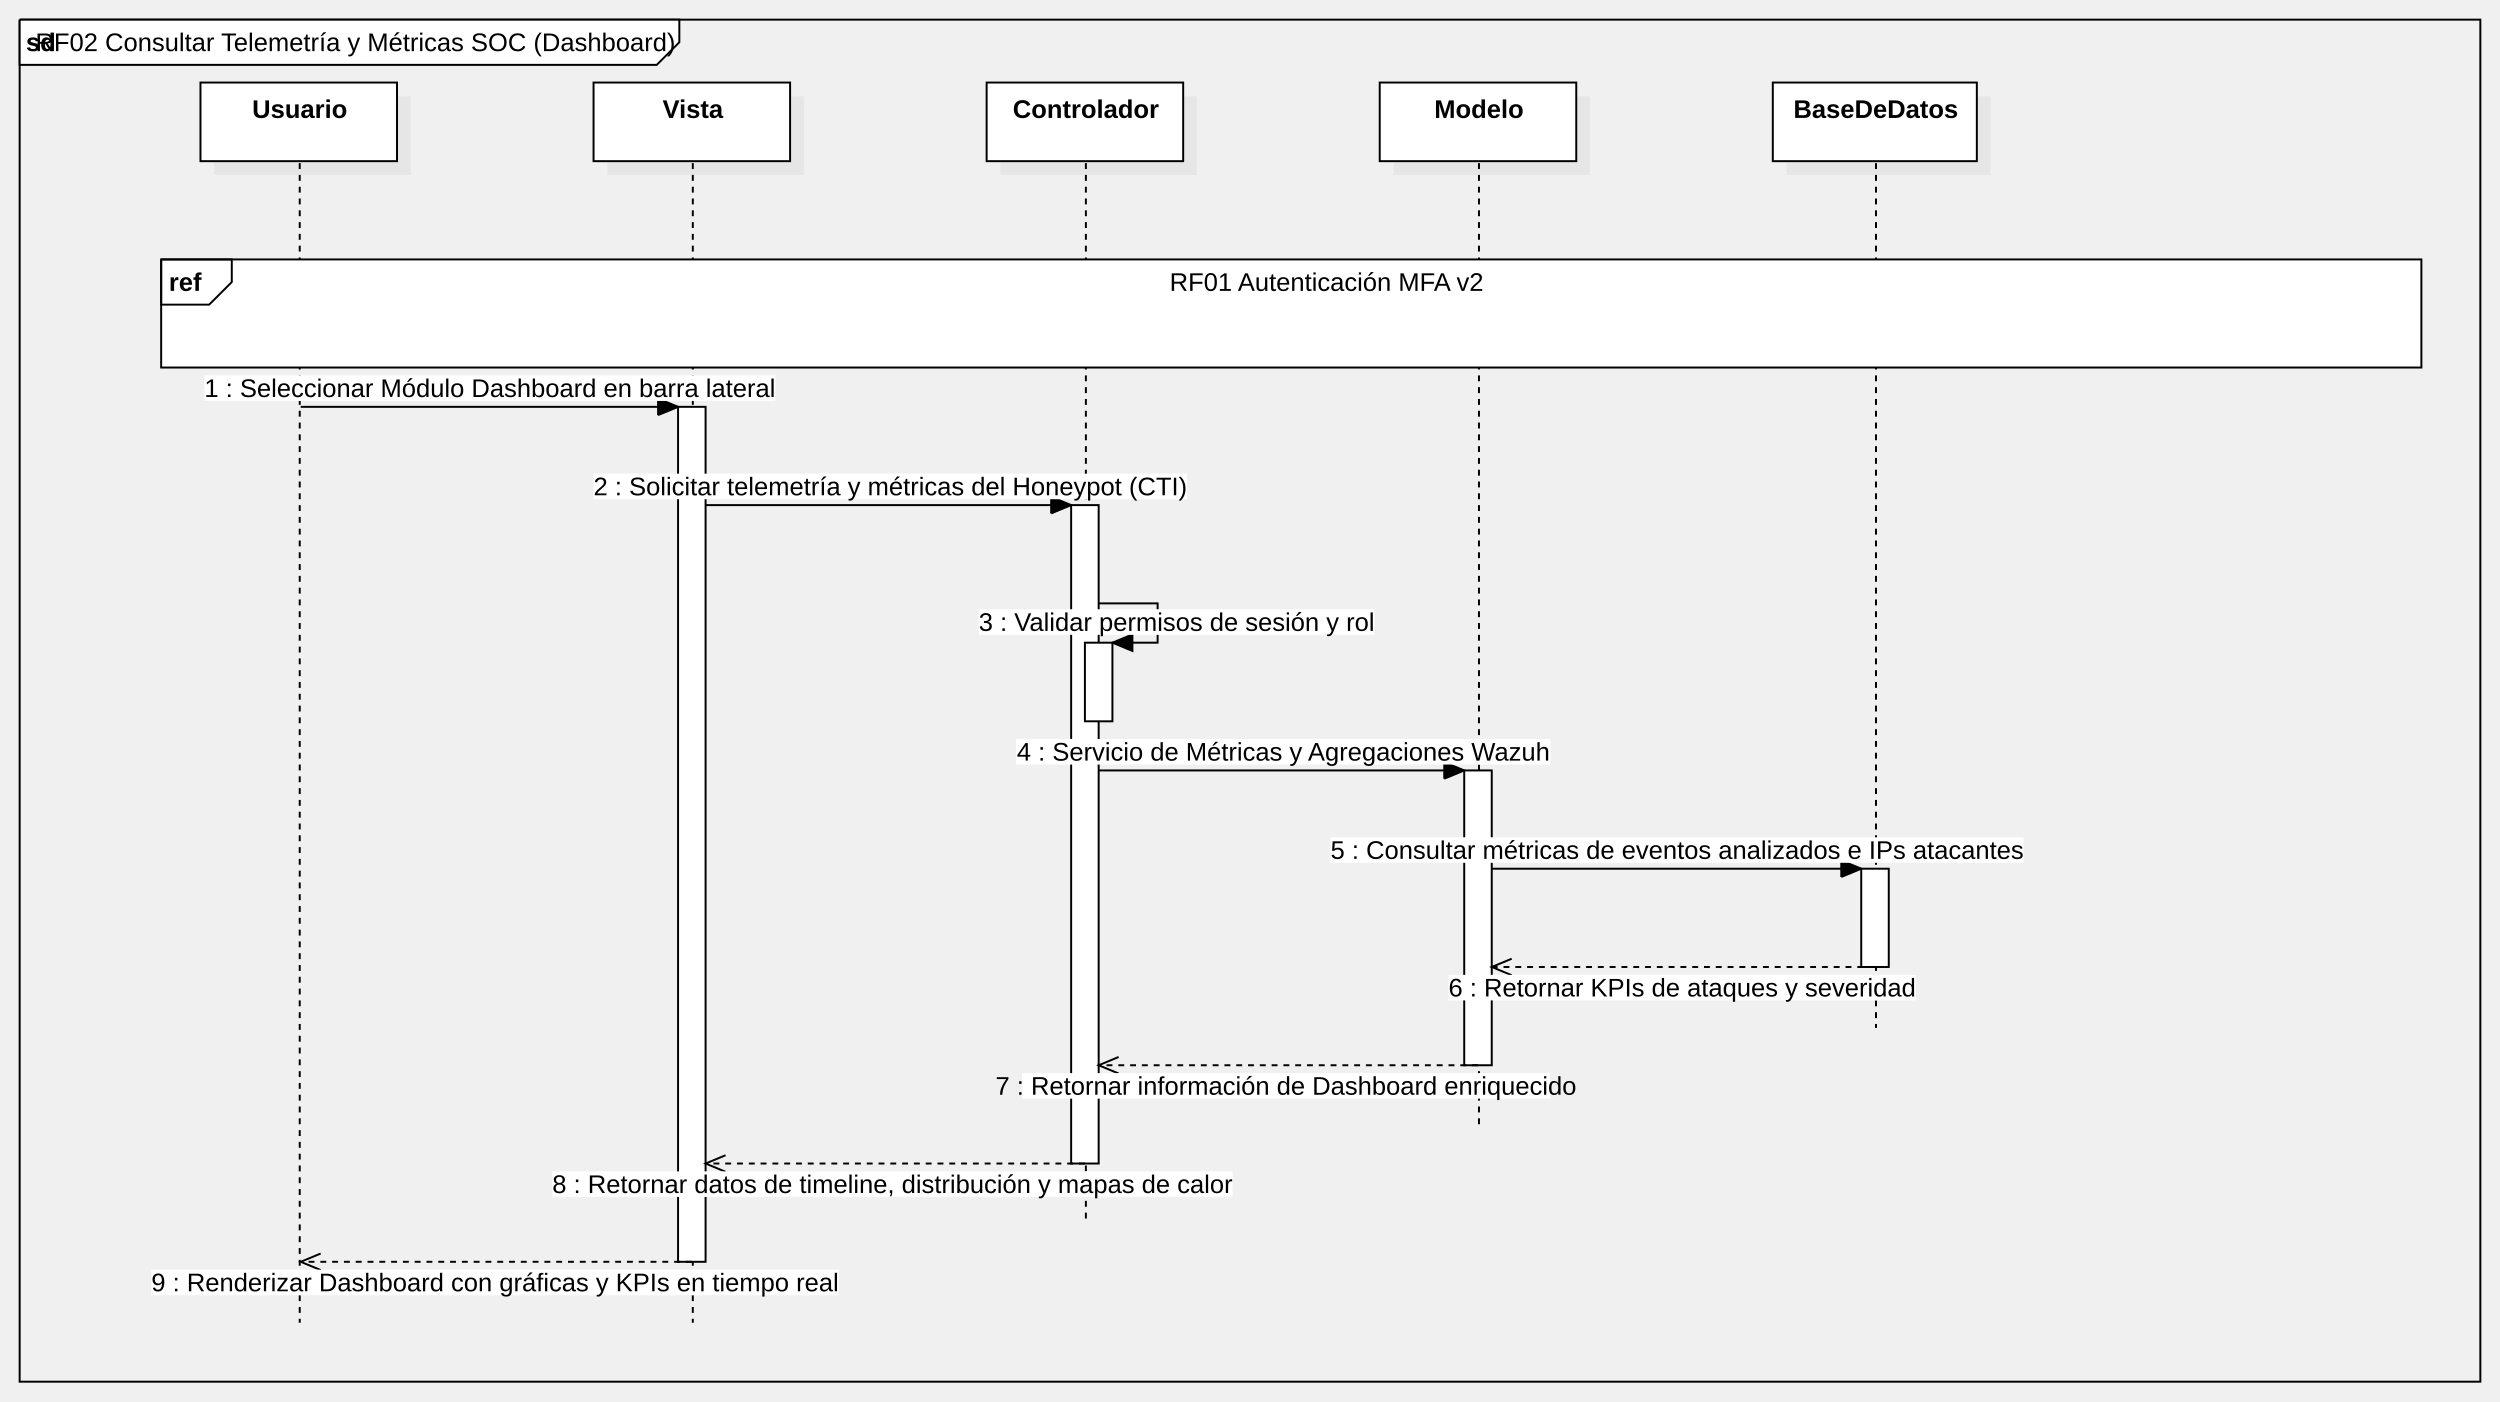
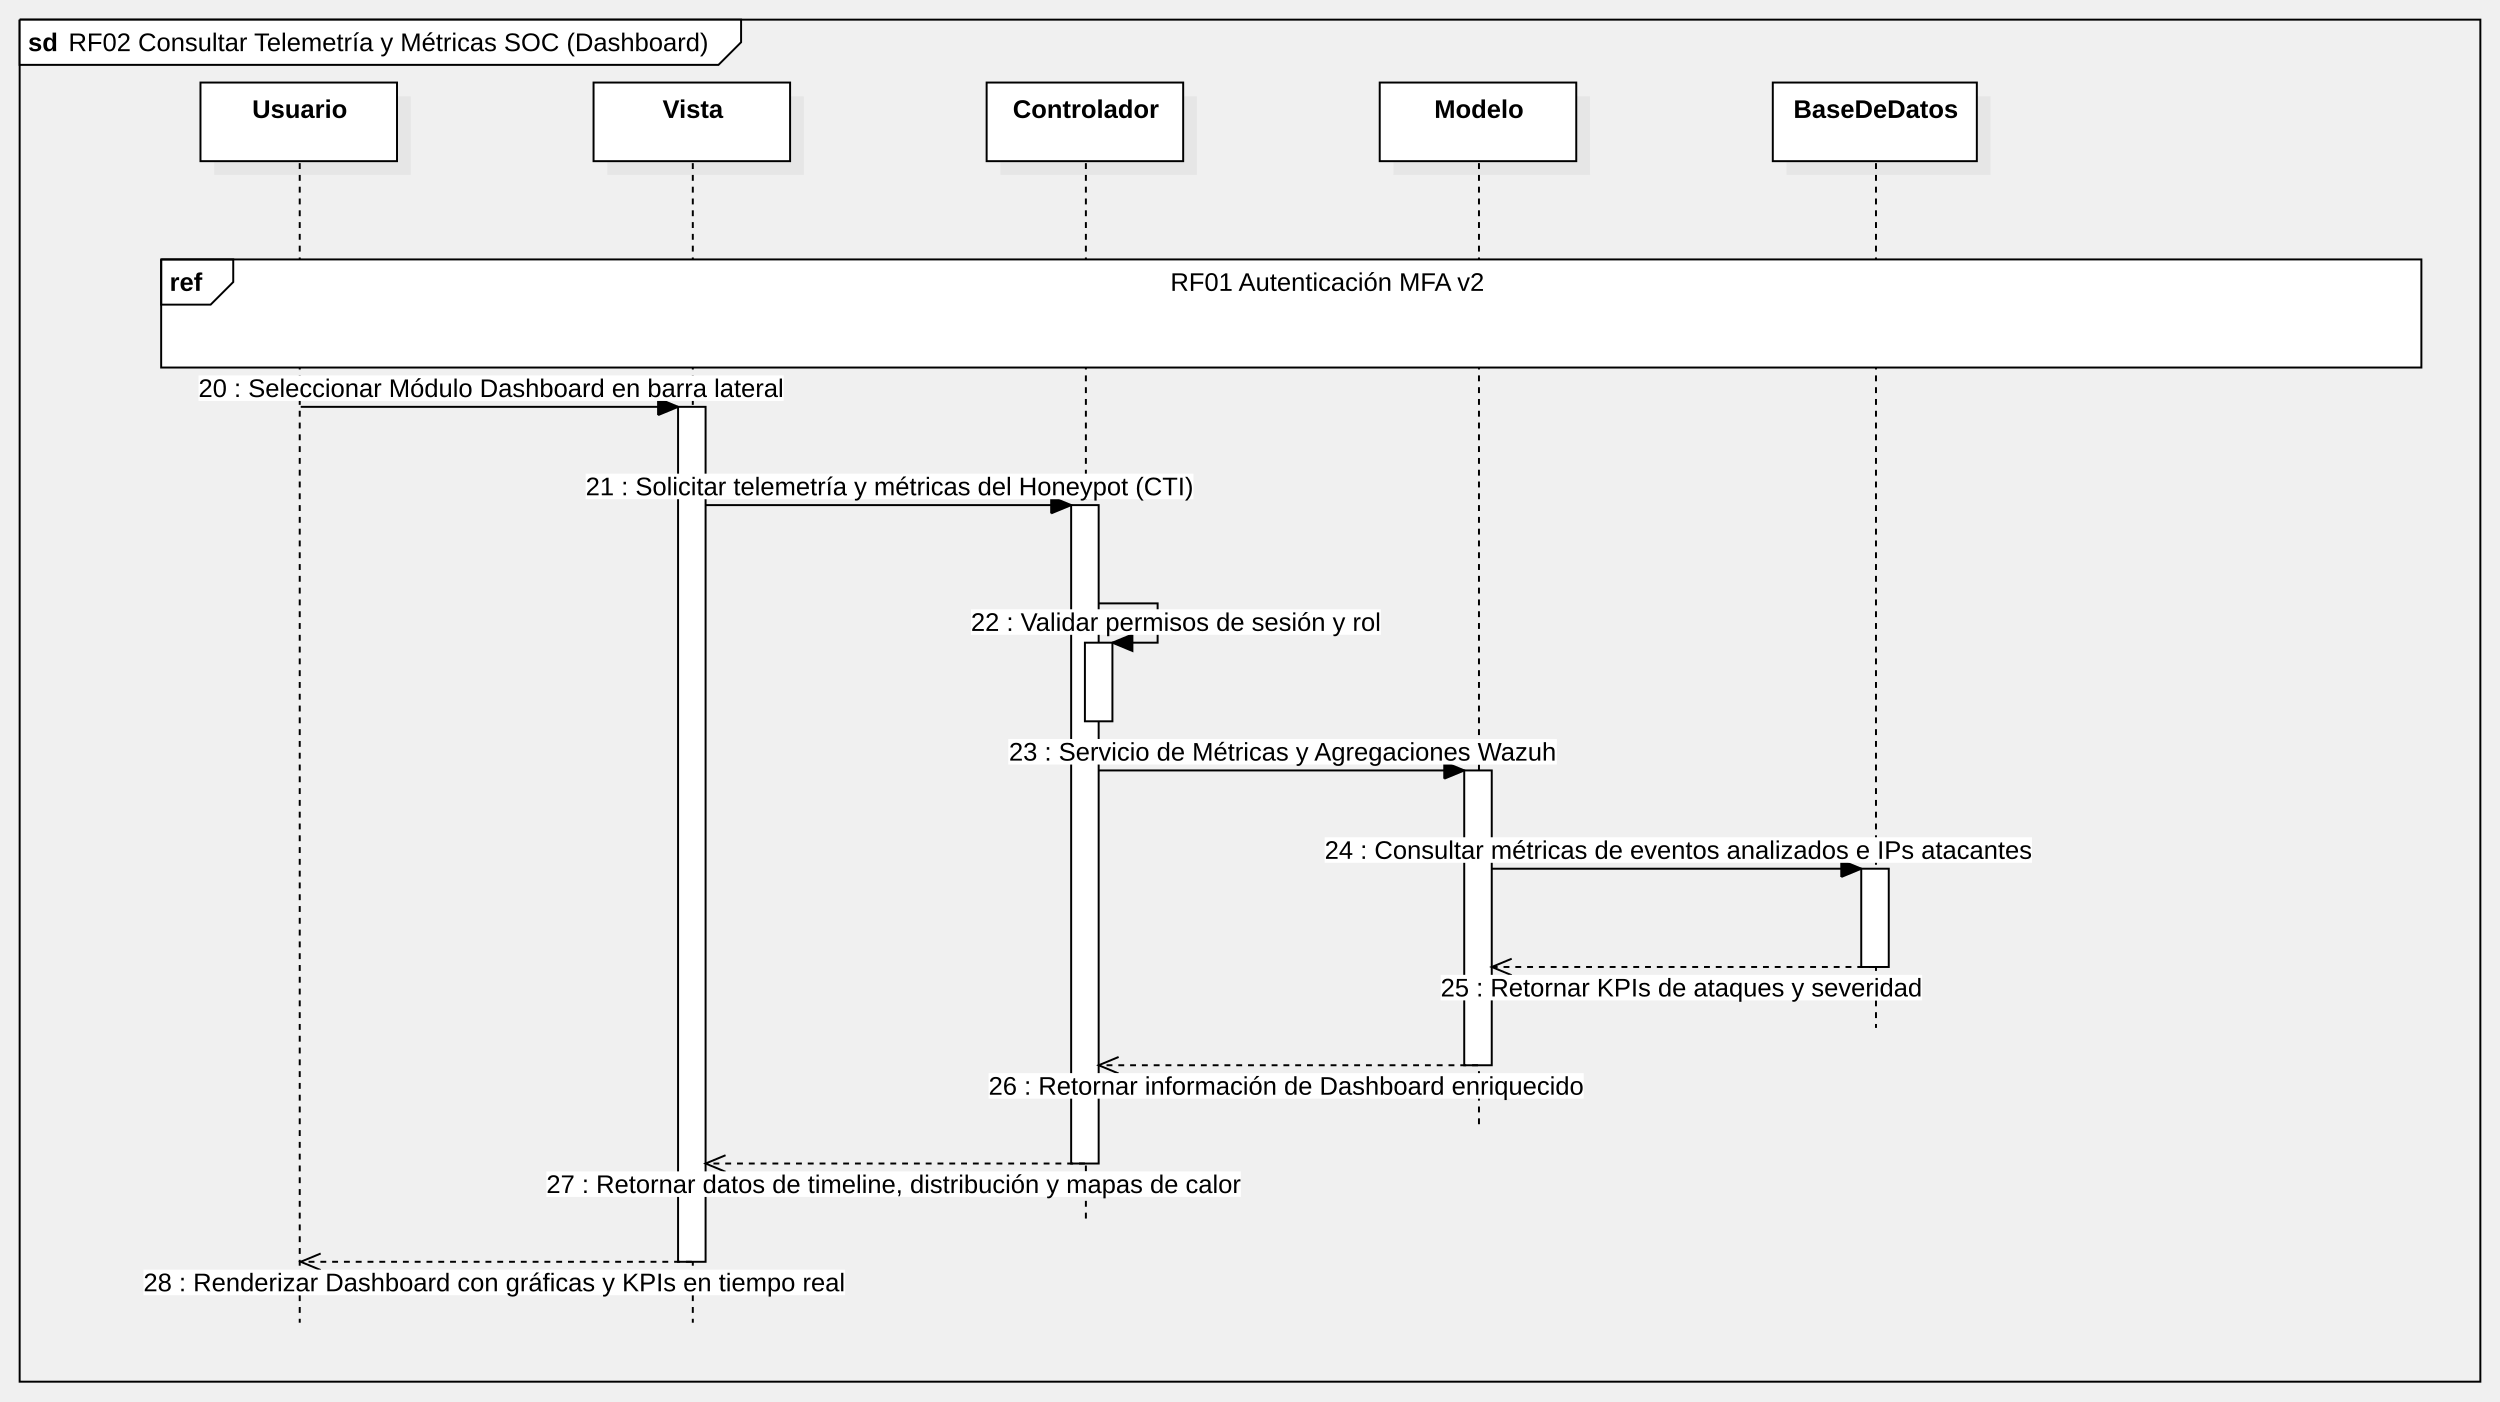
- <svg xmlns="http://www.w3.org/2000/svg" viewBox="0 0 1272 713" version="1.1" width="1272" height="713">
+ <svg xmlns="http://www.w3.org/2000/svg" version="1.1" width="1272" height="713">
  <defs />
  <g>
    <g>
      <path fill="none" stroke="#000000" paint-order="fill stroke markers" d=" M 10 10 L 1262 10 L 1262 703 L 10 703 L 10 10" stroke-miterlimit="10" stroke-dasharray="" />
    </g>
    <g>
-       <path fill="#ffffff" stroke="none" paint-order="stroke fill markers" d=" M 10 10 L 10 33 L 334.147 33 L 345.647 21.5 L 345.647 10 L 10 10" />
-     </g>
-     <g>
-       <path fill="none" stroke="#000000" paint-order="fill stroke markers" d=" M 10 10 L 10 33 L 334.147 33 L 345.647 21.5 L 345.647 10 L 10 10 L 10 10" stroke-miterlimit="10" stroke-dasharray="" />
-     </g>
-     <g>
-       <g>
-         <path fill="none" stroke="none" />
-         <text fill="#000000" stroke="none" font-family="Arial" font-size="13px" font-style="normal" font-weight="normal" text-decoration="undefined" x="178.853" y="19.5" text-anchor="middle" dominant-baseline="central" transform="matrix(1 0 0 1 2 2)">RF02 Consultar Telemetría y Métricas SOC (Dashboard)</text>
-       </g>
-     </g>
-     <g>
-       <g>
-         <path fill="none" stroke="none" />
-         <text fill="#000000" stroke="none" font-family="Arial" font-size="13px" font-style="normal" font-weight="bold" text-decoration="undefined" x="18.78" y="19.5" text-anchor="middle" dominant-baseline="central" transform="matrix(1 0 0 1 2 2)">sd</text>
+       <path fill="#ffffff" stroke="none" paint-order="stroke fill markers" d=" M 10 10 L 10 33 L 365.562 33 L 377.062 21.5 L 377.062 10 L 10 10" />
+     </g>
+     <g>
+       <path fill="none" stroke="#000000" paint-order="fill stroke markers" d=" M 10 10 L 10 33 L 365.562 33 L 377.062 21.5 L 377.062 10 L 10 10 L 10 10" stroke-miterlimit="10" stroke-dasharray="" />
+     </g>
+     <g>
+       <g>
+         <path fill="none" stroke="none" />
+         <text fill="#000000" stroke="none" font-family="Arial" font-size="13px" font-style="normal" font-weight="normal" text-decoration="undefined" x="195.646" y="19.5" text-anchor="middle" dominant-baseline="central" transform="matrix(1 0 0 1 2 2)">RF02 Consultar Telemetría y Métricas SOC (Dashboard)</text>
+       </g>
+     </g>
+     <g>
+       <g>
+         <path fill="none" stroke="none" />
+         <text fill="#000000" stroke="none" font-family="Arial" font-size="13px" font-style="normal" font-weight="bold" text-decoration="undefined" x="19.865" y="19.5" text-anchor="middle" dominant-baseline="central" transform="matrix(1 0 0 1 2 2)">sd</text>
      </g>
    </g>
    <g>
      <rect fill="#C0C0C0" stroke="none" x="107" y="47" width="100" height="40" transform="matrix(1 0 0 1 2 2)" fill-opacity="0.2" />
    </g>
    <g>
      <rect fill="#ffffff" stroke="none" x="100" y="40" width="100" height="40" transform="matrix(1 0 0 1 2 2)" />
    </g>
    <g>
      <path fill="none" stroke="#000000" paint-order="fill stroke markers" d=" M 102 42 L 202 42 L 202 82 L 102 82 L 102 42 Z Z" stroke-miterlimit="10" stroke-dasharray="" />
    </g>
    <g>
      <g>
        <path fill="none" stroke="none" />
        <text fill="#000000" stroke="none" font-family="Arial" font-size="13px" font-style="normal" font-weight="bold" text-decoration="undefined" x="150.5" y="53.5" text-anchor="middle" dominant-baseline="central" transform="matrix(1 0 0 1 2 2)">Usuario</text>
      </g>
    </g>
    <g>
      <path fill="none" stroke="#000000" paint-order="fill stroke markers" d=" M 152.5 83 L 152.5 673" stroke-miterlimit="10" stroke-dasharray="3" />
    </g>
    <g>
      <rect fill="#C0C0C0" stroke="none" x="307" y="47" width="100" height="40" transform="matrix(1 0 0 1 2 2)" fill-opacity="0.2" />
    </g>
    <g>
      <rect fill="#ffffff" stroke="none" x="300" y="40" width="100" height="40" transform="matrix(1 0 0 1 2 2)" />
    </g>
    <g>
      <path fill="none" stroke="#000000" paint-order="fill stroke markers" d=" M 302 42 L 402 42 L 402 82 L 302 82 L 302 42 Z Z" stroke-miterlimit="10" stroke-dasharray="" />
    </g>
    <g>
      <g>
        <path fill="none" stroke="none" />
        <text fill="#000000" stroke="none" font-family="Arial" font-size="13px" font-style="normal" font-weight="bold" text-decoration="undefined" x="350.5" y="53.5" text-anchor="middle" dominant-baseline="central" transform="matrix(1 0 0 1 2 2)">Vista</text>
      </g>
    </g>
    <g>
      <path fill="none" stroke="#000000" paint-order="fill stroke markers" d=" M 352.5 83 L 352.5 673" stroke-miterlimit="10" stroke-dasharray="3" />
    </g>
    <g>
      <rect fill="#C0C0C0" stroke="none" x="507" y="47" width="100" height="40" transform="matrix(1 0 0 1 2 2)" fill-opacity="0.2" />
    </g>
    <g>
      <rect fill="#ffffff" stroke="none" x="500" y="40" width="100" height="40" transform="matrix(1 0 0 1 2 2)" />
    </g>
    <g>
      <path fill="none" stroke="#000000" paint-order="fill stroke markers" d=" M 502 42 L 602 42 L 602 82 L 502 82 L 502 42 Z Z" stroke-miterlimit="10" stroke-dasharray="" />
    </g>
    <g>
      <g>
        <path fill="none" stroke="none" />
        <text fill="#000000" stroke="none" font-family="Arial" font-size="13px" font-style="normal" font-weight="bold" text-decoration="undefined" x="550.5" y="53.5" text-anchor="middle" dominant-baseline="central" transform="matrix(1 0 0 1 2 2)">Controlador</text>
      </g>
    </g>
    <g>
      <path fill="none" stroke="#000000" paint-order="fill stroke markers" d=" M 552.5 83 L 552.5 623" stroke-miterlimit="10" stroke-dasharray="3" />
    </g>
    <g>
      <rect fill="#C0C0C0" stroke="none" x="707" y="47" width="100" height="40" transform="matrix(1 0 0 1 2 2)" fill-opacity="0.2" />
    </g>
    <g>
      <rect fill="#ffffff" stroke="none" x="700" y="40" width="100" height="40" transform="matrix(1 0 0 1 2 2)" />
    </g>
    <g>
      <path fill="none" stroke="#000000" paint-order="fill stroke markers" d=" M 702 42 L 802 42 L 802 82 L 702 82 L 702 42 Z Z" stroke-miterlimit="10" stroke-dasharray="" />
    </g>
    <g>
      <g>
        <path fill="none" stroke="none" />
        <text fill="#000000" stroke="none" font-family="Arial" font-size="13px" font-style="normal" font-weight="bold" text-decoration="undefined" x="750.5" y="53.5" text-anchor="middle" dominant-baseline="central" transform="matrix(1 0 0 1 2 2)">Modelo</text>
      </g>
    </g>
    <g>
      <path fill="none" stroke="#000000" paint-order="fill stroke markers" d=" M 752.5 83 L 752.5 573" stroke-miterlimit="10" stroke-dasharray="3" />
    </g>
    <g>
      <rect fill="#C0C0C0" stroke="none" x="907" y="47" width="103.814" height="40" transform="matrix(1 0 0 1 2 2)" fill-opacity="0.2" />
    </g>
    <g>
      <rect fill="#ffffff" stroke="none" x="900" y="40" width="103.814" height="40" transform="matrix(1 0 0 1 2 2)" />
    </g>
    <g>
      <path fill="none" stroke="#000000" paint-order="fill stroke markers" d=" M 902 42 L 1005.814 42 L 1005.814 82 L 902 82 L 902 42 Z Z" stroke-miterlimit="10" stroke-dasharray="" />
    </g>
    <g>
      <g>
        <path fill="none" stroke="none" />
        <text fill="#000000" stroke="none" font-family="Arial" font-size="13px" font-style="normal" font-weight="bold" text-decoration="undefined" x="952.407" y="53.5" text-anchor="middle" dominant-baseline="central" transform="matrix(1 0 0 1 2 2)">BaseDeDatos</text>
      </g>
    </g>
    <g>
      <path fill="none" stroke="#000000" paint-order="fill stroke markers" d=" M 954.5 83 L 954.5 523" stroke-miterlimit="10" stroke-dasharray="3" />
    </g>
    <g>
      <rect fill="#ffffff" stroke="none" x="80" y="130" width="1150" height="55" transform="matrix(1 0 0 1 2 2)" />
    </g>
    <g>
      <path fill="none" stroke="#000000" paint-order="fill stroke markers" d=" M 82 132 L 1232 132 L 1232 187 L 82 187 L 82 132 Z Z" stroke-miterlimit="10" stroke-dasharray="" />
    </g>
    <g>
-       <path fill="none" stroke="#000000" paint-order="fill stroke markers" d=" M 82 132 L 82 155 L 106.428 155 L 117.928 143.5 L 117.928 132 L 82 132 L 82 132" stroke-miterlimit="10" stroke-dasharray="" />
-     </g>
-     <g>
-       <g>
-         <path fill="none" stroke="none" />
-         <text fill="#000000" stroke="none" font-family="Arial" font-size="13px" font-style="normal" font-weight="normal" text-decoration="undefined" x="672.964" y="141.5" text-anchor="middle" dominant-baseline="central" transform="matrix(1 0 0 1 2 2)">RF01 Autenticación MFA v2</text>
-       </g>
-     </g>
-     <g>
-       <g>
-         <path fill="none" stroke="none" />
-         <text fill="#000000" stroke="none" font-family="Arial" font-size="13px" font-style="normal" font-weight="bold" text-decoration="undefined" x="92.214" y="141.5" text-anchor="middle" dominant-baseline="central" transform="matrix(1 0 0 1 2 2)">ref</text>
+       <path fill="none" stroke="#000000" paint-order="fill stroke markers" d=" M 82 132 L 82 155 L 107.171 155 L 118.671 143.5 L 118.671 132 L 82 132 L 82 132" stroke-miterlimit="10" stroke-dasharray="" />
+     </g>
+     <g>
+       <g>
+         <path fill="none" stroke="none" />
+         <text fill="#000000" stroke="none" font-family="Arial" font-size="13px" font-style="normal" font-weight="normal" text-decoration="undefined" x="673.335" y="141.5" text-anchor="middle" dominant-baseline="central" transform="matrix(1 0 0 1 2 2)">RF01 Autenticación MFA v2</text>
+       </g>
+     </g>
+     <g>
+       <g>
+         <path fill="none" stroke="none" />
+         <text fill="#000000" stroke="none" font-family="Arial" font-size="13px" font-style="normal" font-weight="bold" text-decoration="undefined" x="92.585" y="141.5" text-anchor="middle" dominant-baseline="central" transform="matrix(1 0 0 1 2 2)">ref</text>
      </g>
    </g>
    <g>
      <path fill="none" stroke="#000000" paint-order="fill stroke markers" d=" M 153 207 L 345 207" stroke-miterlimit="10" stroke-dasharray="" />
    </g>
    <g>
      <path fill="#000000" stroke="none" paint-order="stroke fill markers" d=" M 334.837 211.21 L 345 207 L 334.837 202.79" />
    </g>
    <g>
      <path fill="none" stroke="#000000" paint-order="fill stroke markers" d=" M 334.837 211.21 L 345 207 L 334.837 202.79 L 334.837 211.21" stroke-miterlimit="10" stroke-dasharray="" />
    </g>
    <g>
-       <rect fill="#ffffff" stroke="none" x="102" y="189" width="290.5" height="13" transform="matrix(1 0 0 1 2 2)" />
-     </g>
-     <g>
-       <g>
-         <path fill="none" stroke="none" />
-         <text fill="#000000" stroke="none" font-family="Arial" font-size="13px" font-style="normal" font-weight="normal" text-decoration="undefined" x="247.25" y="195.5" text-anchor="middle" dominant-baseline="central" transform="matrix(1 0 0 1 2 2)">1 : Seleccionar Módulo Dashboard en barra lateral</text>
+       <rect fill="#ffffff" stroke="none" x="99" y="189" width="297.73" height="13" transform="matrix(1 0 0 1 2 2)" />
+     </g>
+     <g>
+       <g>
+         <path fill="none" stroke="none" />
+         <text fill="#000000" stroke="none" font-family="Arial" font-size="13px" font-style="normal" font-weight="normal" text-decoration="undefined" x="247.865" y="195.5" text-anchor="middle" dominant-baseline="central" transform="matrix(1 0 0 1 2 2)">20 : Seleccionar Módulo Dashboard en barra lateral</text>
      </g>
    </g>
    <g>
      <rect fill="#ffffff" stroke="none" x="343" y="205" width="14" height="435" transform="matrix(1 0 0 1 2 2)" />
    </g>
    <g>
      <path fill="none" stroke="#000000" paint-order="fill stroke markers" d=" M 345 207 L 359 207 L 359 642 L 345 642 L 345 207 Z Z" stroke-miterlimit="10" stroke-dasharray="" />
    </g>
    <g>
      <path fill="none" stroke="#000000" paint-order="fill stroke markers" d=" M 359 257 L 545 257" stroke-miterlimit="10" stroke-dasharray="" />
    </g>
    <g>
      <path fill="#000000" stroke="none" paint-order="stroke fill markers" d=" M 534.837 261.21 L 545 257 L 534.837 252.79" />
    </g>
    <g>
      <path fill="none" stroke="#000000" paint-order="fill stroke markers" d=" M 534.837 261.21 L 545 257 L 534.837 252.79 L 534.837 261.21" stroke-miterlimit="10" stroke-dasharray="" />
    </g>
    <g>
-       <rect fill="#ffffff" stroke="none" x="300" y="239" width="301.99" height="13" transform="matrix(1 0 0 1 2 2)" />
-     </g>
-     <g>
-       <g>
-         <path fill="none" stroke="none" />
-         <text fill="#000000" stroke="none" font-family="Arial" font-size="13px" font-style="normal" font-weight="normal" text-decoration="undefined" x="450.995" y="245.5" text-anchor="middle" dominant-baseline="central" transform="matrix(1 0 0 1 2 2)">2 : Solicitar telemetría y métricas del Honeypot (CTI)</text>
+       <rect fill="#ffffff" stroke="none" x="296" y="239" width="309.22" height="13" transform="matrix(1 0 0 1 2 2)" />
+     </g>
+     <g>
+       <g>
+         <path fill="none" stroke="none" />
+         <text fill="#000000" stroke="none" font-family="Arial" font-size="13px" font-style="normal" font-weight="normal" text-decoration="undefined" x="450.61" y="245.5" text-anchor="middle" dominant-baseline="central" transform="matrix(1 0 0 1 2 2)">21 : Solicitar telemetría y métricas del Honeypot (CTI)</text>
      </g>
    </g>
    <g>
      <rect fill="#ffffff" stroke="none" x="543" y="255" width="14" height="335" transform="matrix(1 0 0 1 2 2)" />
    </g>
    <g>
      <path fill="none" stroke="#000000" paint-order="fill stroke markers" d=" M 545 257 L 559 257 L 559 592 L 545 592 L 545 257 Z Z" stroke-miterlimit="10" stroke-dasharray="" />
    </g>
    <g>
      <path fill="none" stroke="#000000" paint-order="fill stroke markers" d=" M 559 307 L 589 307 L 589 327 L 566 327" stroke-miterlimit="10" stroke-dasharray="" />
    </g>
    <g>
      <path fill="#000000" stroke="none" paint-order="stroke fill markers" d=" M 576.163 322.79 L 566 327 L 576.163 331.21" />
    </g>
    <g>
      <path fill="none" stroke="#000000" paint-order="fill stroke markers" d=" M 576.163 322.79 L 566 327 L 576.163 331.21 L 576.163 322.79" stroke-miterlimit="10" stroke-dasharray="" />
    </g>
    <g>
-       <rect fill="#ffffff" stroke="none" x="496" y="308" width="201.348" height="13" transform="matrix(1 0 0 1 2 2)" />
-     </g>
-     <g>
-       <g>
-         <path fill="none" stroke="none" />
-         <text fill="#000000" stroke="none" font-family="Arial" font-size="13px" font-style="normal" font-weight="normal" text-decoration="undefined" x="596.674" y="314.5" text-anchor="middle" dominant-baseline="central" transform="matrix(1 0 0 1 2 2)">3 : Validar permisos de sesión y rol</text>
+       <rect fill="#ffffff" stroke="none" x="492" y="308" width="208.578" height="13" transform="matrix(1 0 0 1 2 2)" />
+     </g>
+     <g>
+       <g>
+         <path fill="none" stroke="none" />
+         <text fill="#000000" stroke="none" font-family="Arial" font-size="13px" font-style="normal" font-weight="normal" text-decoration="undefined" x="596.289" y="314.5" text-anchor="middle" dominant-baseline="central" transform="matrix(1 0 0 1 2 2)">22 : Validar permisos de sesión y rol</text>
      </g>
    </g>
    <g>
      <rect fill="#ffffff" stroke="none" x="550" y="325" width="14" height="40" transform="matrix(1 0 0 1 2 2)" />
    </g>
    <g>
      <path fill="none" stroke="#000000" paint-order="fill stroke markers" d=" M 552 327 L 566 327 L 566 367 L 552 367 L 552 327 Z Z" stroke-miterlimit="10" stroke-dasharray="" />
    </g>
    <g>
      <path fill="none" stroke="#000000" paint-order="fill stroke markers" d=" M 559 392 L 745 392" stroke-miterlimit="10" stroke-dasharray="" />
    </g>
    <g>
      <path fill="#000000" stroke="none" paint-order="stroke fill markers" d=" M 734.837 396.21 L 745 392 L 734.837 387.79" />
    </g>
    <g>
      <path fill="none" stroke="#000000" paint-order="fill stroke markers" d=" M 734.837 396.21 L 745 392 L 734.837 387.79 L 734.837 396.21" stroke-miterlimit="10" stroke-dasharray="" />
    </g>
    <g>
-       <rect fill="#ffffff" stroke="none" x="515" y="374" width="271.915" height="13" transform="matrix(1 0 0 1 2 2)" />
-     </g>
-     <g>
-       <g>
-         <path fill="none" stroke="none" />
-         <text fill="#000000" stroke="none" font-family="Arial" font-size="13px" font-style="normal" font-weight="normal" text-decoration="undefined" x="650.957" y="380.5" text-anchor="middle" dominant-baseline="central" transform="matrix(1 0 0 1 2 2)">4 : Servicio de Métricas y Agregaciones Wazuh</text>
+       <rect fill="#ffffff" stroke="none" x="511" y="374" width="279.145" height="13" transform="matrix(1 0 0 1 2 2)" />
+     </g>
+     <g>
+       <g>
+         <path fill="none" stroke="none" />
+         <text fill="#000000" stroke="none" font-family="Arial" font-size="13px" font-style="normal" font-weight="normal" text-decoration="undefined" x="650.572" y="380.5" text-anchor="middle" dominant-baseline="central" transform="matrix(1 0 0 1 2 2)">23 : Servicio de Métricas y Agregaciones Wazuh</text>
      </g>
    </g>
    <g>
      <rect fill="#ffffff" stroke="none" x="743" y="390" width="14" height="150" transform="matrix(1 0 0 1 2 2)" />
    </g>
    <g>
      <path fill="none" stroke="#000000" paint-order="fill stroke markers" d=" M 745 392 L 759 392 L 759 542 L 745 542 L 745 392 Z Z" stroke-miterlimit="10" stroke-dasharray="" />
    </g>
    <g>
      <path fill="none" stroke="#000000" paint-order="fill stroke markers" d=" M 759 442 L 947 442" stroke-miterlimit="10" stroke-dasharray="" />
    </g>
    <g>
      <path fill="#000000" stroke="none" paint-order="stroke fill markers" d=" M 936.837 446.21 L 947 442 L 936.837 437.79" />
    </g>
    <g>
      <path fill="none" stroke="#000000" paint-order="fill stroke markers" d=" M 936.837 446.21 L 947 442 L 936.837 437.79 L 936.837 446.21" stroke-miterlimit="10" stroke-dasharray="" />
    </g>
    <g>
-       <rect fill="#ffffff" stroke="none" x="675" y="424" width="352.638" height="13" transform="matrix(1 0 0 1 2 2)" />
-     </g>
-     <g>
-       <g>
-         <path fill="none" stroke="none" />
-         <text fill="#000000" stroke="none" font-family="Arial" font-size="13px" font-style="normal" font-weight="normal" text-decoration="undefined" x="851.319" y="430.5" text-anchor="middle" dominant-baseline="central" transform="matrix(1 0 0 1 2 2)">5 : Consultar métricas de eventos analizados e IPs atacantes</text>
+       <rect fill="#ffffff" stroke="none" x="672" y="424" width="359.868" height="13" transform="matrix(1 0 0 1 2 2)" />
+     </g>
+     <g>
+       <g>
+         <path fill="none" stroke="none" />
+         <text fill="#000000" stroke="none" font-family="Arial" font-size="13px" font-style="normal" font-weight="normal" text-decoration="undefined" x="851.934" y="430.5" text-anchor="middle" dominant-baseline="central" transform="matrix(1 0 0 1 2 2)">24 : Consultar métricas de eventos analizados e IPs atacantes</text>
      </g>
    </g>
    <g>
      <rect fill="#ffffff" stroke="none" x="945" y="440" width="14" height="50" transform="matrix(1 0 0 1 2 2)" />
    </g>
    <g>
      <path fill="none" stroke="#000000" paint-order="fill stroke markers" d=" M 947 442 L 961 442 L 961 492 L 947 492 L 947 442 Z Z" stroke-miterlimit="10" stroke-dasharray="" />
    </g>
    <g>
      <path fill="none" stroke="#000000" paint-order="fill stroke markers" d=" M 954 492 L 759 492" stroke-miterlimit="10" stroke-dasharray="3" />
    </g>
    <g>
      <path fill="none" stroke="#000000" paint-order="fill stroke markers" d=" M 769.163 487.79 L 759 492 L 769.163 496.21" stroke-miterlimit="10" stroke-dasharray="" />
    </g>
    <g>
-       <rect fill="#ffffff" stroke="none" x="735" y="494" width="237.745" height="13" transform="matrix(1 0 0 1 2 2)" />
-     </g>
-     <g>
-       <g>
-         <path fill="none" stroke="none" />
-         <text fill="#000000" stroke="none" font-family="Arial" font-size="13px" font-style="normal" font-weight="normal" text-decoration="undefined" x="853.873" y="500.5" text-anchor="middle" dominant-baseline="central" transform="matrix(1 0 0 1 2 2)">6 : Retornar KPIs de ataques y severidad</text>
+       <rect fill="#ffffff" stroke="none" x="731" y="494" width="244.975" height="13" transform="matrix(1 0 0 1 2 2)" />
+     </g>
+     <g>
+       <g>
+         <path fill="none" stroke="none" />
+         <text fill="#000000" stroke="none" font-family="Arial" font-size="13px" font-style="normal" font-weight="normal" text-decoration="undefined" x="853.488" y="500.5" text-anchor="middle" dominant-baseline="central" transform="matrix(1 0 0 1 2 2)">25 : Retornar KPIs de ataques y severidad</text>
      </g>
    </g>
    <g>
      <path fill="none" stroke="#000000" paint-order="fill stroke markers" d=" M 752 542 L 559 542" stroke-miterlimit="10" stroke-dasharray="3" />
    </g>
    <g>
      <path fill="none" stroke="#000000" paint-order="fill stroke markers" d=" M 569.163 537.79 L 559 542 L 569.163 546.21" stroke-miterlimit="10" stroke-dasharray="" />
    </g>
    <g>
-       <rect fill="#ffffff" stroke="none" x="518" y="544" width="268.576" height="13" transform="matrix(1 0 0 1 2 2)" />
-     </g>
-     <g>
-       <g>
-         <path fill="none" stroke="none" />
-         <text fill="#000000" stroke="none" font-family="Arial" font-size="13px" font-style="normal" font-weight="normal" text-decoration="undefined" x="652.288" y="550.5" text-anchor="middle" dominant-baseline="central" transform="matrix(1 0 0 1 2 2)">7 : Retornar información de Dashboard enriquecido</text>
+       <rect fill="#ffffff" stroke="none" x="501" y="544" width="302.79" height="13" transform="matrix(1 0 0 1 2 2)" />
+     </g>
+     <g>
+       <g>
+         <path fill="none" stroke="none" />
+         <text fill="#000000" stroke="none" font-family="Arial" font-size="13px" font-style="normal" font-weight="normal" text-decoration="undefined" x="652.395" y="550.5" text-anchor="middle" dominant-baseline="central" transform="matrix(1 0 0 1 2 2)">26 : Retornar información de Dashboard enriquecido</text>
      </g>
    </g>
    <g>
      <path fill="none" stroke="#000000" paint-order="fill stroke markers" d=" M 552 592 L 359 592" stroke-miterlimit="10" stroke-dasharray="3" />
    </g>
    <g>
      <path fill="none" stroke="#000000" paint-order="fill stroke markers" d=" M 369.163 587.79 L 359 592 L 369.163 596.21" stroke-miterlimit="10" stroke-dasharray="" />
    </g>
    <g>
-       <rect fill="#ffffff" stroke="none" x="279" y="594" width="346.119" height="13" transform="matrix(1 0 0 1 2 2)" />
-     </g>
-     <g>
-       <g>
-         <path fill="none" stroke="none" />
-         <text fill="#000000" stroke="none" font-family="Arial" font-size="13px" font-style="normal" font-weight="normal" text-decoration="undefined" x="452.059" y="600.5" text-anchor="middle" dominant-baseline="central" transform="matrix(1 0 0 1 2 2)">8 : Retornar datos de timeline, distribución y mapas de calor</text>
+       <rect fill="#ffffff" stroke="none" x="276" y="594" width="353.349" height="13" transform="matrix(1 0 0 1 2 2)" />
+     </g>
+     <g>
+       <g>
+         <path fill="none" stroke="none" />
+         <text fill="#000000" stroke="none" font-family="Arial" font-size="13px" font-style="normal" font-weight="normal" text-decoration="undefined" x="452.674" y="600.5" text-anchor="middle" dominant-baseline="central" transform="matrix(1 0 0 1 2 2)">27 : Retornar datos de timeline, distribución y mapas de calor</text>
      </g>
    </g>
    <g>
      <path fill="none" stroke="#000000" paint-order="fill stroke markers" d=" M 352 642 L 153 642" stroke-miterlimit="10" stroke-dasharray="3" />
    </g>
    <g>
      <path fill="none" stroke="#000000" paint-order="fill stroke markers" d=" M 163.163 637.79 L 153 642 L 163.163 646.21" stroke-miterlimit="10" stroke-dasharray="" />
    </g>
    <g>
-       <rect fill="#ffffff" stroke="none" x="75" y="644" width="349.73" height="13" transform="matrix(1 0 0 1 2 2)" />
-     </g>
-     <g>
-       <g>
-         <path fill="none" stroke="none" />
-         <text fill="#000000" stroke="none" font-family="Arial" font-size="13px" font-style="normal" font-weight="normal" text-decoration="undefined" x="249.865" y="650.5" text-anchor="middle" dominant-baseline="central" transform="matrix(1 0 0 1 2 2)">9 : Renderizar Dashboard con gráficas y KPIs en tiempo real</text>
+       <rect fill="#ffffff" stroke="none" x="71" y="644" width="356.96" height="13" transform="matrix(1 0 0 1 2 2)" />
+     </g>
+     <g>
+       <g>
+         <path fill="none" stroke="none" />
+         <text fill="#000000" stroke="none" font-family="Arial" font-size="13px" font-style="normal" font-weight="normal" text-decoration="undefined" x="249.48" y="650.5" text-anchor="middle" dominant-baseline="central" transform="matrix(1 0 0 1 2 2)">28 : Renderizar Dashboard con gráficas y KPIs en tiempo real</text>
      </g>
    </g>
  </g>
</svg>
